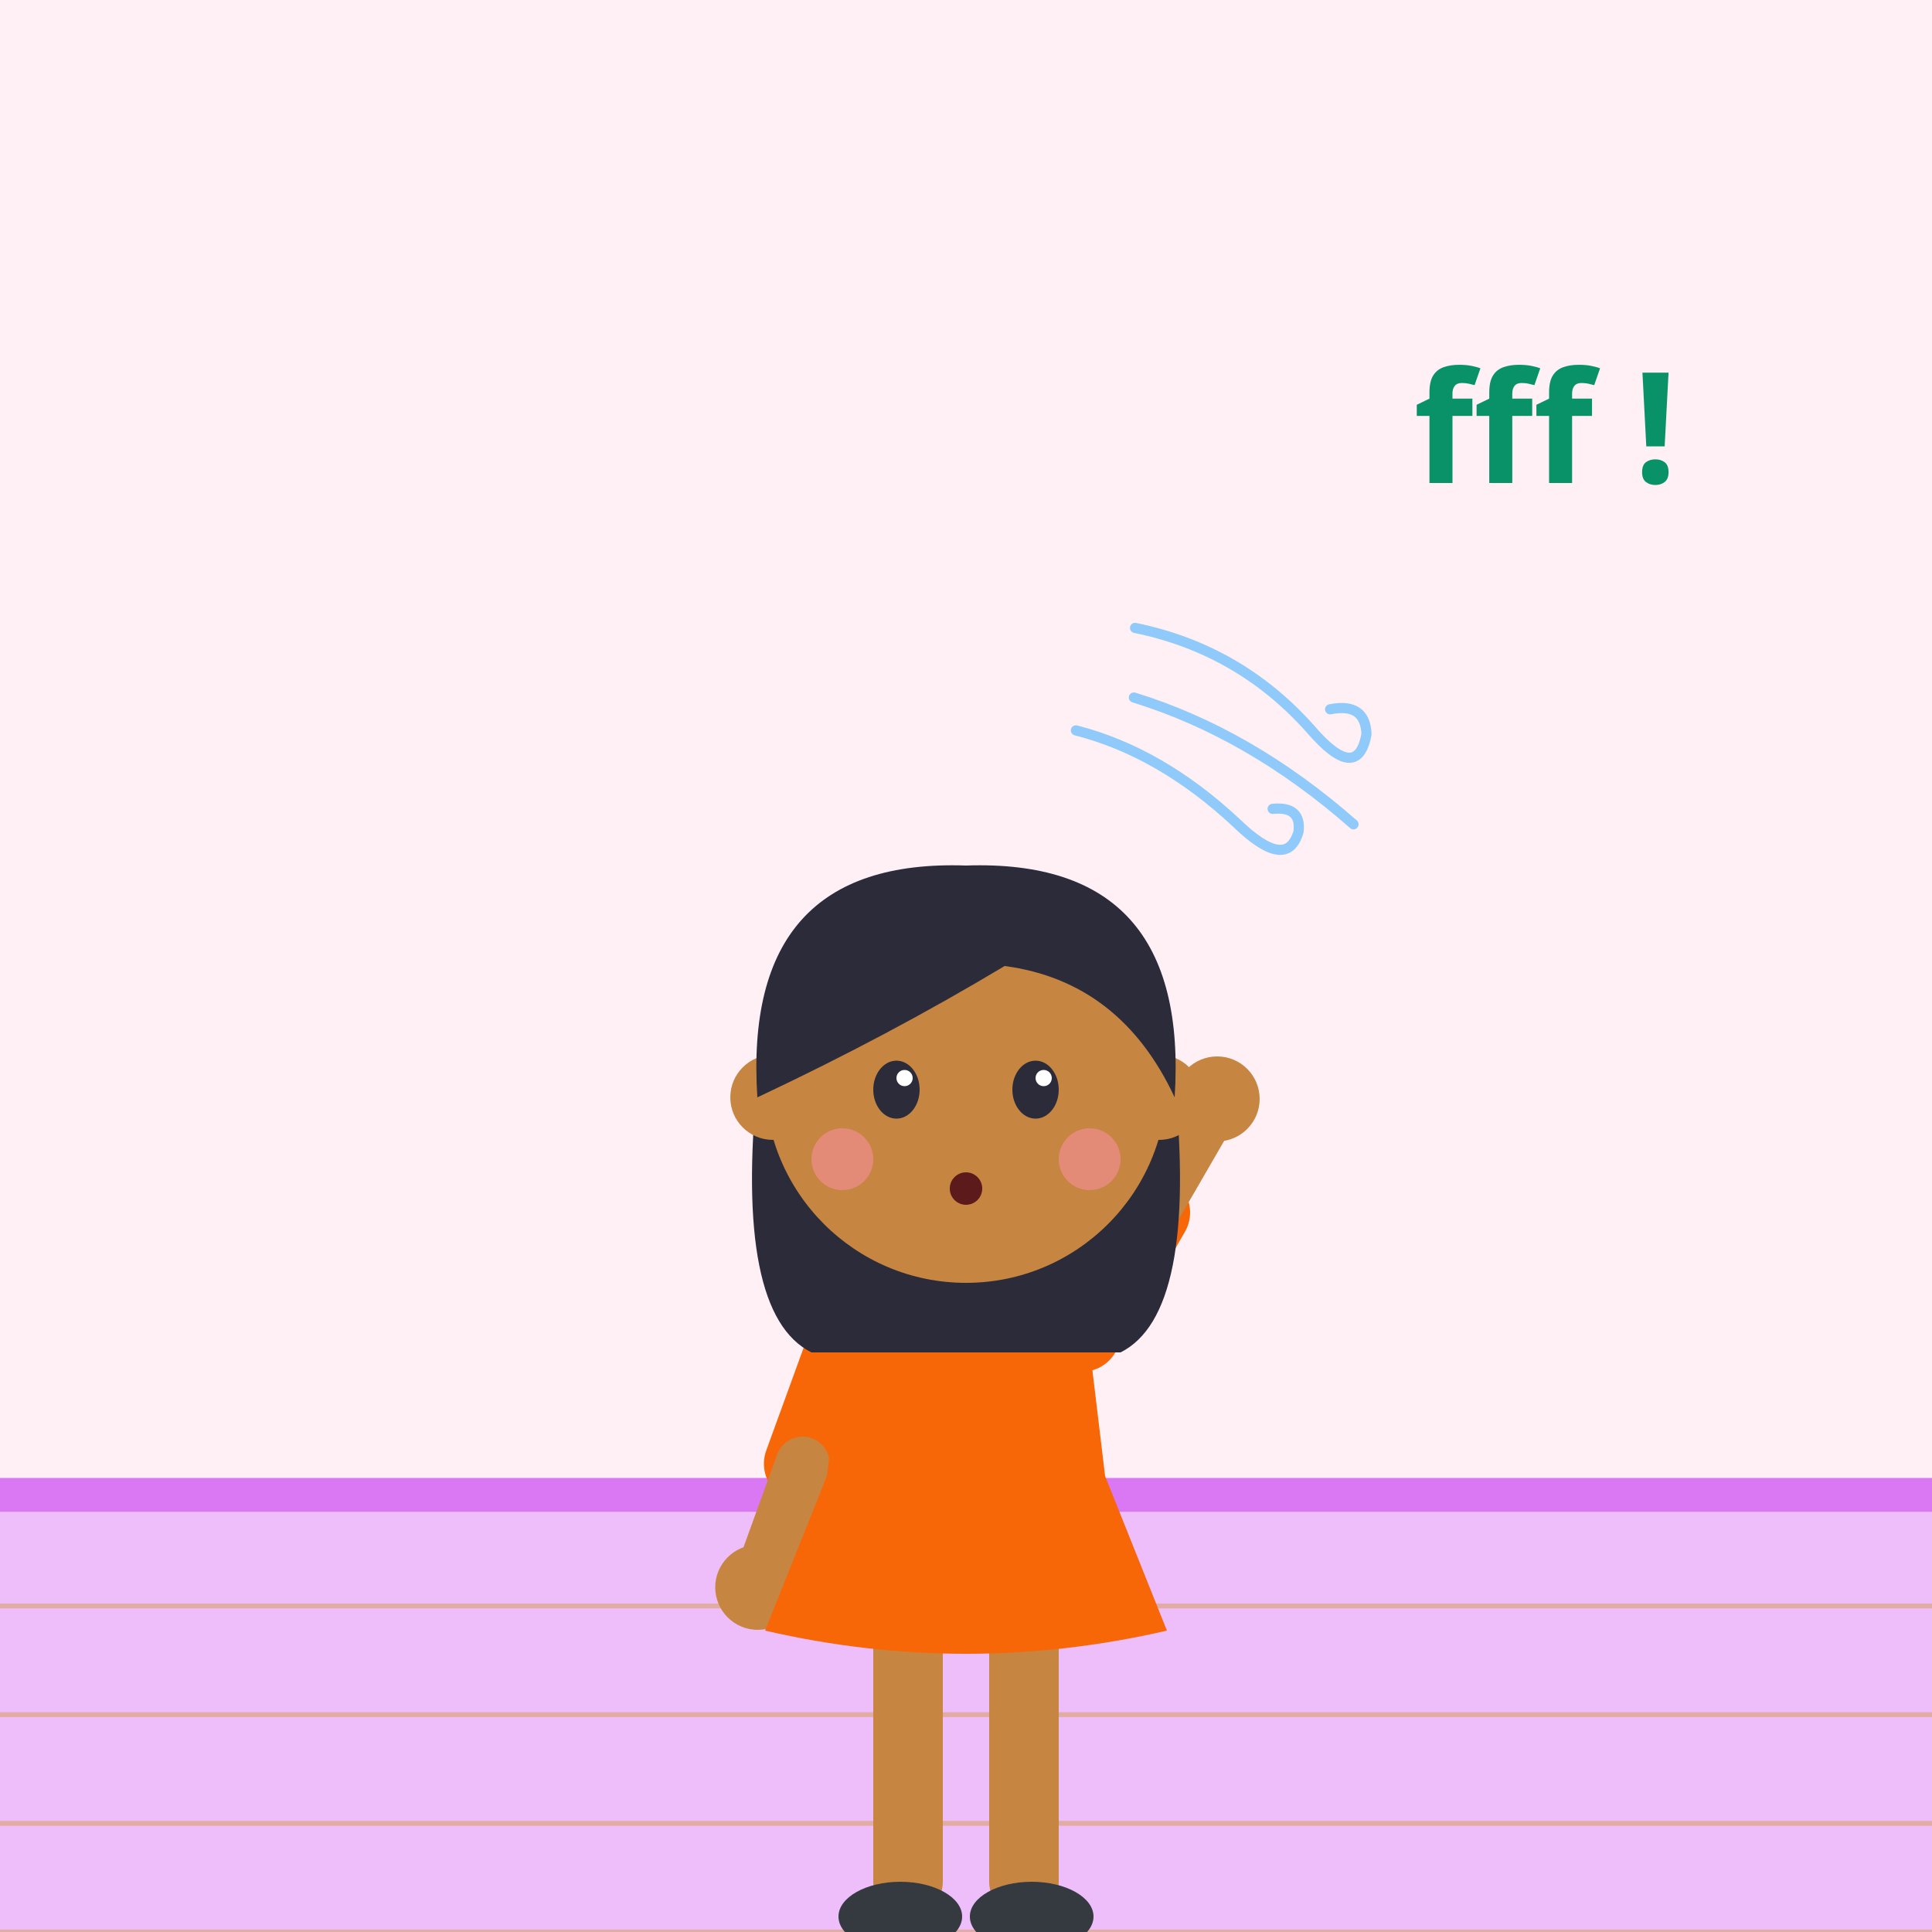
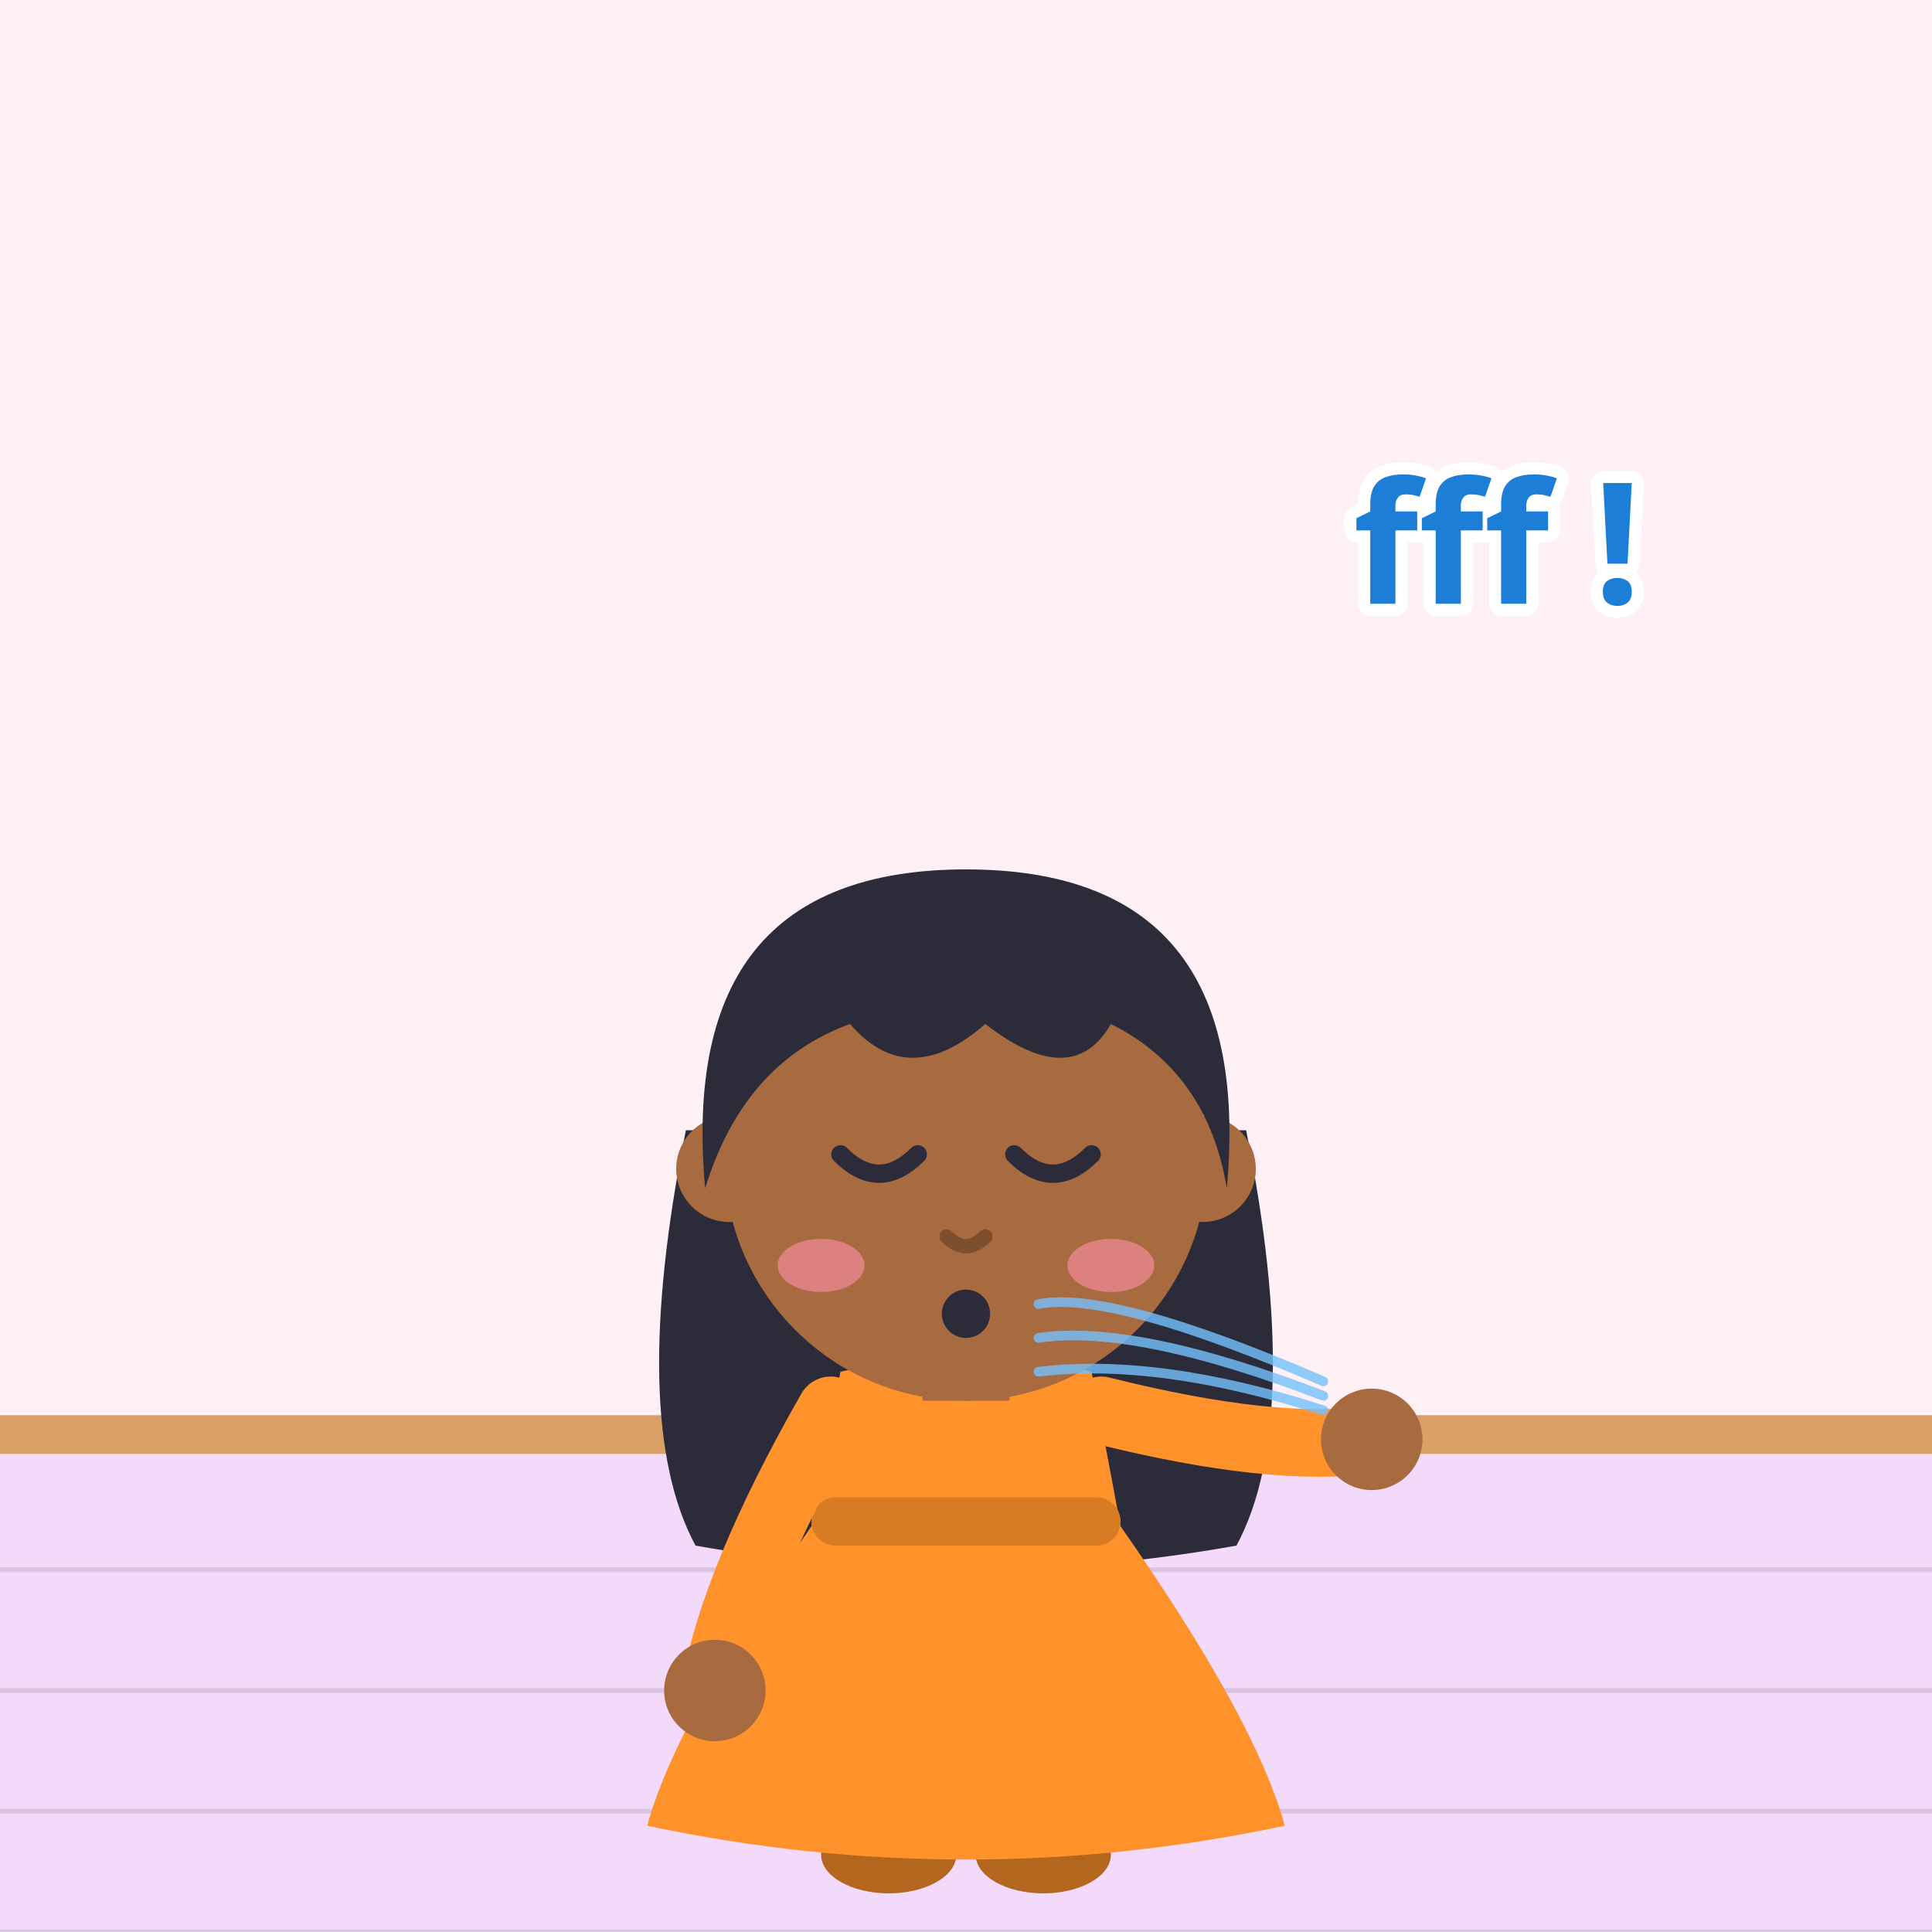
<svg xmlns="http://www.w3.org/2000/svg" viewBox="0 0 800 800" width="800" height="800">
-   <rect x="0" y="0" width="800" height="620" fill="#fff0f6" />
-   <rect x="0" y="620" width="800" height="180" fill="#eebefa" />
-   <rect x="0" y="612" width="800" height="14" fill="#da77f2" />
-   <line x1="0" y1="665" x2="800" y2="665" stroke="#d9a066" stroke-width="2" stroke-linecap="round" opacity="0.6" />
-   <line x1="0" y1="710" x2="800" y2="710" stroke="#d9a066" stroke-width="2" stroke-linecap="round" opacity="0.6" />
-   <line x1="0" y1="755" x2="800" y2="755" stroke="#d9a066" stroke-width="2" stroke-linecap="round" opacity="0.6" />
-   <line x1="0" y1="800" x2="800" y2="800" stroke="#d9a066" stroke-width="2" stroke-linecap="round" opacity="0.6" />
-   <g transform="translate(400 800) scale(1.6 1.6)">
-     <rect x="-24" y="-92" width="18" height="88" rx="9" fill="#c68642" />
-     <rect x="6" y="-92" width="18" height="88" rx="9" fill="#c68642" />
-     <ellipse cx="-17" cy="-4" rx="16" ry="9" fill="#343a40" />
-     <ellipse cx="17" cy="-4" rx="16" ry="9" fill="#343a40" />
-     <line x1="-30" y1="-155" x2="-42.3" y2="-121.2" stroke="#f76707" stroke-width="20" stroke-linecap="round" />
-     <line x1="-42.3" y1="-121.2" x2="-53.9" y2="-89.2" stroke="#c68642" stroke-width="14" stroke-linecap="round" />
-     <circle cx="-53.9" cy="-89.2" r="11" fill="#c68642" />
-     <line x1="30" y1="-155" x2="48" y2="-186.2" stroke="#f76707" stroke-width="20" stroke-linecap="round" />
-     <line x1="48" y1="-186.2" x2="65" y2="-215.6" stroke="#c68642" stroke-width="14" stroke-linecap="round" />
-     <circle cx="65" cy="-215.6" r="11" fill="#c68642" />
-     <path d="M -30 -168 Q 0 -178 30 -168 L 36 -118 L 52 -78 Q 0 -66 -52 -78 L -36 -118 Z" fill="#f76707" />
-     <path d="M -54 -220 Q -60 -160 -40 -150 L 40 -150 Q 60 -160 54 -220 Z" fill="#2b2b3a" />
-     <circle cx="-50" cy="-216" r="11" fill="#c68642" />
-     <circle cx="50" cy="-216" r="11" fill="#c68642" />
-     <circle cx="0" cy="-220" r="52" fill="#c68642" />
-     <path d="M -54 -216 Q -58 -278 0 -276 Q 58 -278 54 -216 Q 40 -246 10 -250 Q -20 -232 -54 -216 Z" fill="#2b2b3a" />
-     <ellipse cx="-18" cy="-218" rx="6" ry="7.5" fill="#2b2b3a" />
-     <ellipse cx="18" cy="-218" rx="6" ry="7.5" fill="#2b2b3a" />
-     <circle cx="-15.9" cy="-221" r="2.1" fill="#fff" />
-     <circle cx="20.1" cy="-221" r="2.1" fill="#fff" />
-     <circle cx="-32" cy="-200" r="8" fill="#ff8fab" opacity="0.5" />
-     <circle cx="32" cy="-200" r="8" fill="#ff8fab" opacity="0.5" />
-     <ellipse cx="0" cy="-192.4" rx="4.2" ry="4.2" fill="#5c1a1a" />
+   <rect x="0" y="0" width="800" height="600" fill="#fff0f6" />
+   <rect x="0" y="600" width="800" height="200" fill="#f3d9fa" />
+   <line x1="0" y1="650" x2="800" y2="650" stroke="#000" stroke-width="2" stroke-linecap="round" opacity="0.1" />
+   <line x1="0" y1="700" x2="800" y2="700" stroke="#000" stroke-width="2" stroke-linecap="round" opacity="0.1" />
+   <line x1="0" y1="750" x2="800" y2="750" stroke="#000" stroke-width="2" stroke-linecap="round" opacity="0.1" />
+   <line x1="0" y1="800" x2="800" y2="800" stroke="#000" stroke-width="2" stroke-linecap="round" opacity="0.1" />
+   <line x1="0" y1="850" x2="800" y2="850" stroke="#000" stroke-width="2" stroke-linecap="round" opacity="0.1" />
+   <rect x="0" y="586" width="800" height="16" fill="#d9a066" />
+   <g transform="translate(400 780) scale(2 2)">
+     <path d="M -58 -156 Q -70 -96 -56 -70 Q 0 -60 56 -70 Q 70 -96 58 -156 Z" fill="#2b2b3a" />
+     <ellipse cx="-16" cy="-6" rx="14" ry="8" fill="#b2661e" />
+     <ellipse cx="16" cy="-6" rx="14" ry="8" fill="#b2661e" />
+     <path d="M -26 -106 Q 0 -112 26 -106 L 32 -74 Q 60 -34 66 -12 Q 0 2 -66 -12 Q -60 -34 -32 -74 Z" fill="#ff922b" />
+     <rect x="-32" y="-80" width="64" height="10" rx="5" fill="#d87c24" />
+     <path d="M -28 -98 Q -48 -63 -52 -40" fill="none" stroke="#ff922b" stroke-width="14" stroke-linecap="round" stroke-linejoin="round" />
+     <path d="M 28 -98 Q 64 -89 84 -92" fill="none" stroke="#ff922b" stroke-width="14" stroke-linecap="round" stroke-linejoin="round" />
+     <circle cx="-52" cy="-40" r="10.5" fill="#a86a3f" />
+     <circle cx="84" cy="-92" r="10.5" fill="#a86a3f" />
+     <rect x="-9" y="-116" width="18" height="16" fill="#a86a3f" />
+     <circle cx="-49" cy="-148" r="11" fill="#a86a3f" />
+     <circle cx="49" cy="-148" r="11" fill="#a86a3f" />
+     <circle cx="0" cy="-150" r="50" fill="#a86a3f" />
+     <ellipse cx="-30" cy="-128" rx="9" ry="5.5" fill="#ff8fab" opacity="0.6" />
+     <ellipse cx="30" cy="-128" rx="9" ry="5.5" fill="#ff8fab" opacity="0.6" />
+     <path d="M -26 -151 Q -18 -143 -10 -151" fill="none" stroke="#2b2b3a" stroke-width="3.8" stroke-linecap="round" stroke-linejoin="round" />
+     <path d="M 10 -151 Q 18 -143 26 -151" fill="none" stroke="#2b2b3a" stroke-width="3.8" stroke-linecap="round" stroke-linejoin="round" />
+     <path d="M -4 -134 Q 0 -130 4 -134" fill="none" stroke="#7e4f2f" stroke-width="3" stroke-linecap="round" stroke-linejoin="round" />
+     <circle cx="0" cy="-118" r="5" fill="#2b2b3a" />
+     <path d="M -54 -144 Q -60 -210 0 -210 Q 60 -210 54 -144 Q 50 -168 30 -178 Q 22 -164 4 -178 Q -12 -164 -24 -178 Q -46 -170 -54 -144 Z" fill="#2b2b3a" />
  </g>
-   <g transform="translate(470 260) rotate(30) scale(0.7 0.7)" opacity="0.8">
-     <path d="M 0 0 Q 60 -20 120 0 Q 160 14 150 -14 Q 140 -30 124 -16" fill="none" stroke="#74c0fc" stroke-width="6" stroke-linecap="round" stroke-linejoin="round" />
-     <path d="M 20 36 Q 90 20 170 36" fill="none" stroke="#74c0fc" stroke-width="6" stroke-linecap="round" stroke-linejoin="round" />
-     <path d="M 0 70 Q 50 56 110 70 Q 150 80 144 56 Q 138 42 124 52" fill="none" stroke="#74c0fc" stroke-width="6" stroke-linecap="round" stroke-linejoin="round" />
-   </g>
-   <text x="640" y="200" font-family="Fredoka, Andika, sans-serif" font-weight="700" font-size="64" text-anchor="middle" fill="#099268">fff !</text>
+   <path d="M 430 540 q 30 -6 118.0 32.0" fill="none" stroke="#74c0fc" stroke-width="4" stroke-linecap="round" stroke-linejoin="round" opacity="0.8" />
+   <path d="M 430 554 q 40 -6 118.0 24.0" fill="none" stroke="#74c0fc" stroke-width="4" stroke-linecap="round" stroke-linejoin="round" opacity="0.8" />
+   <path d="M 430 568 q 50 -6 118.0 16.0" fill="none" stroke="#74c0fc" stroke-width="4" stroke-linecap="round" stroke-linejoin="round" opacity="0.8" />
+   <text x="620" y="250" font-family="Fredoka, Andika, sans-serif" font-weight="700" font-size="70" text-anchor="middle" fill="#1c7ed6" stroke="#fff" stroke-width="10" stroke-linejoin="round" paint-order="stroke">fff !</text>
</svg>
